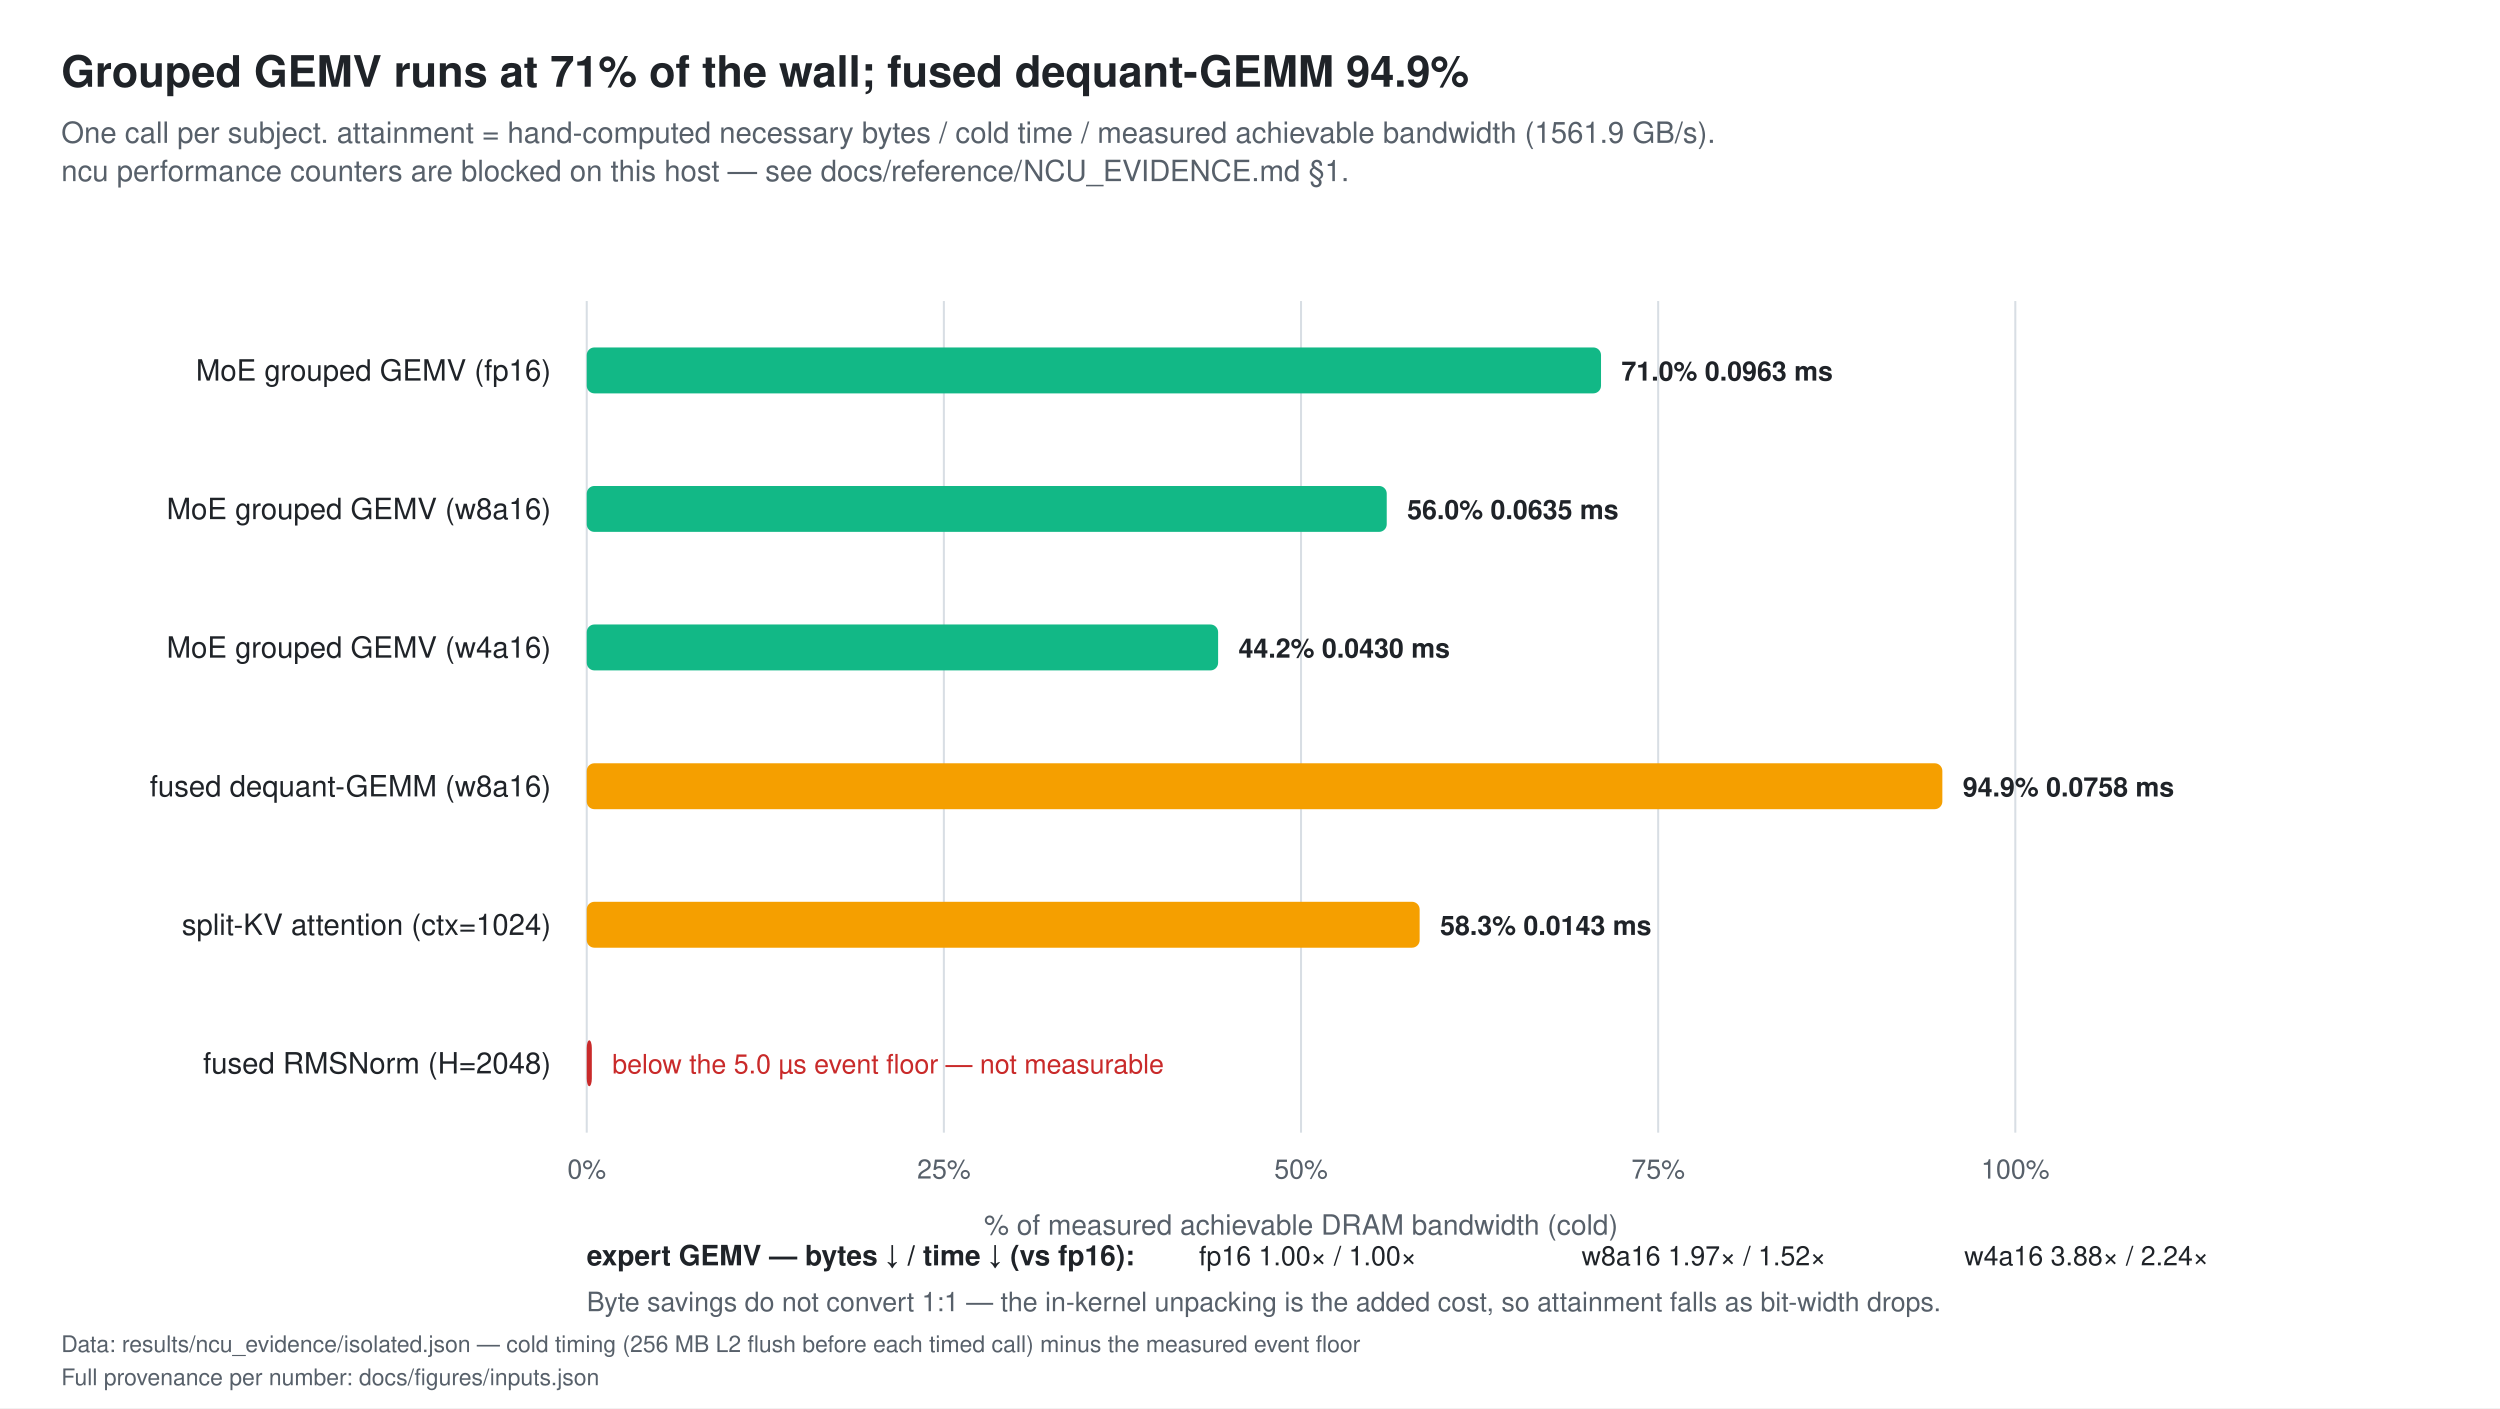
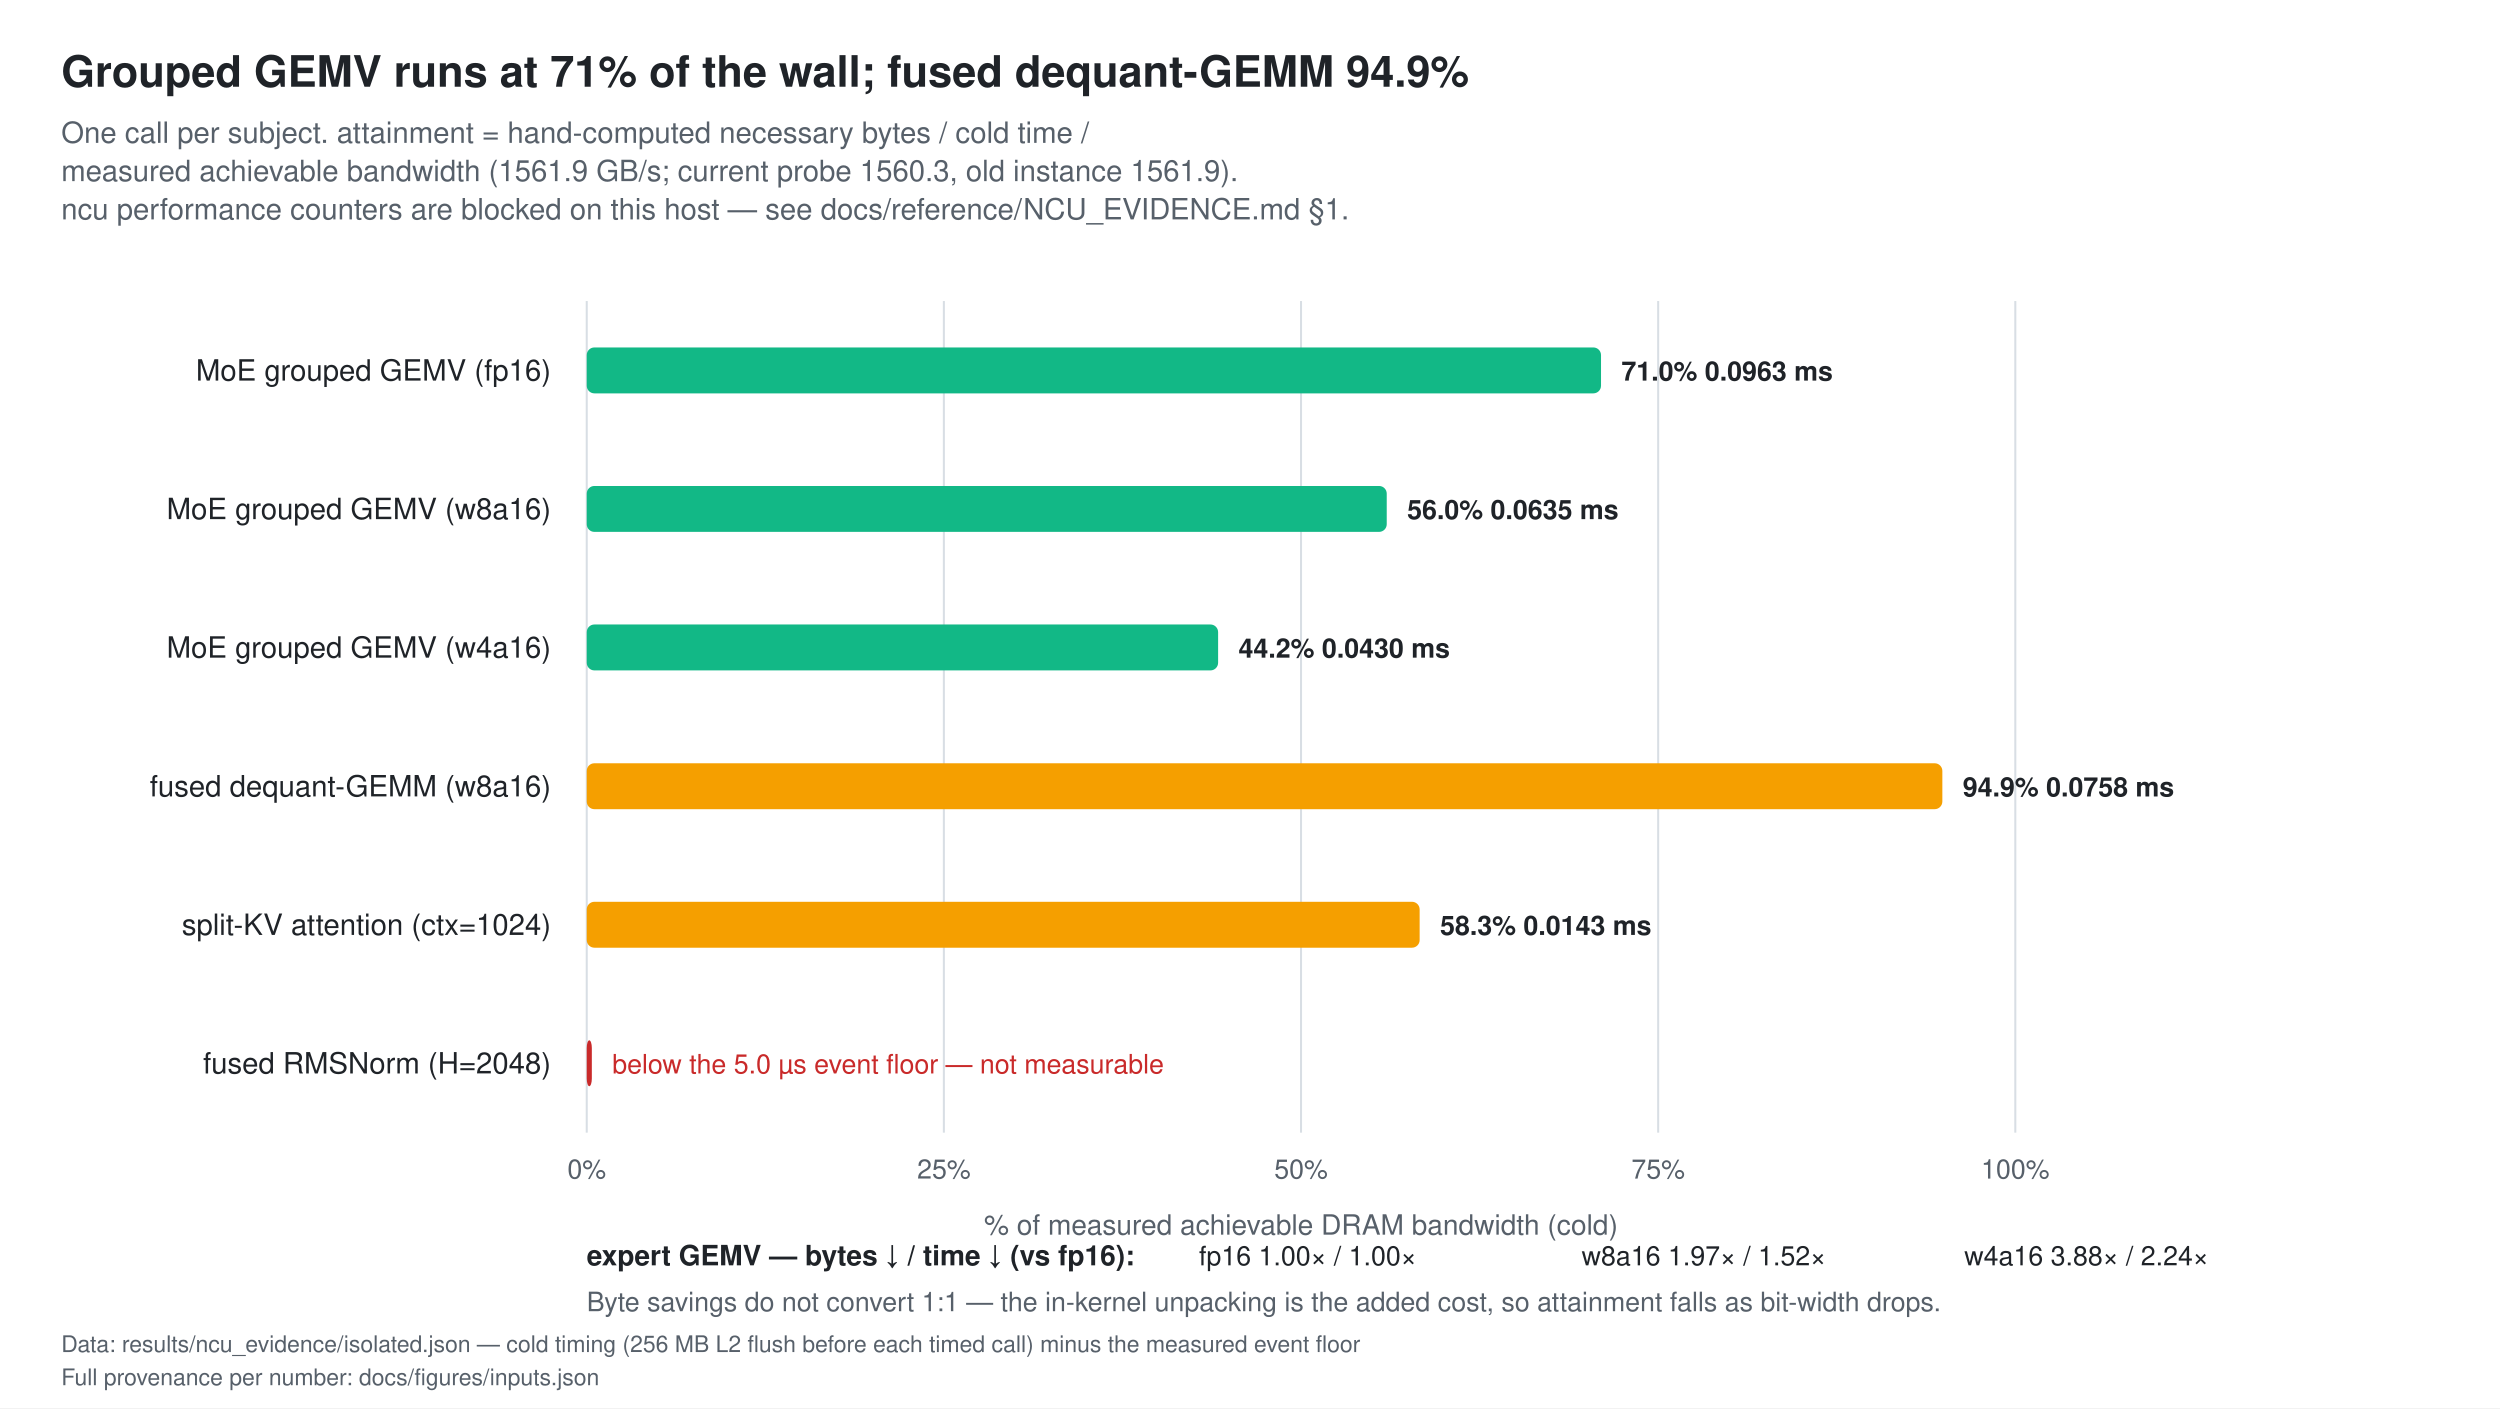
<svg xmlns="http://www.w3.org/2000/svg" width="980" height="552" viewBox="0 0 980 552" font-family="-apple-system, 'Segoe UI', Helvetica, Arial, sans-serif">
  <rect width="980" height="552" fill="#ffffff" />
  <text x="24.0" y="34.0" font-size="17.0" fill="#1f2328" font-weight="600" text-anchor="start">Grouped GEMV runs at 71% of the wall; fused dequant-GEMM 94.9%</text>
-   <text x="24.0" y="56.0" font-size="11.5" fill="#57606a" font-weight="400" text-anchor="start">One call per subject. attainment = hand-computed necessary bytes / cold time / measured achievable bandwidth (1561.9 GB/s).</text>
-   <text x="24.0" y="71.0" font-size="11.5" fill="#57606a" font-weight="400" text-anchor="start">ncu performance counters are blocked on this host — see docs/reference/NCU_EVIDENCE.md §1.</text>
+   <text x="24.0" y="56.0" font-size="11.5" fill="#57606a" font-weight="400" text-anchor="start">One call per subject. attainment = hand-computed necessary bytes / cold time /</text>
+   <text x="24.0" y="71.0" font-size="11.5" fill="#57606a" font-weight="400" text-anchor="start">measured achievable bandwidth (1561.9 GB/s; current probe 1560.3, old instance 1561.9).</text>
+   <text x="24.0" y="86.0" font-size="11.5" fill="#57606a" font-weight="400" text-anchor="start">ncu performance counters are blocked on this host — see docs/reference/NCU_EVIDENCE.md §1.</text>
  <line x1="230.0" y1="118.0" x2="230.0" y2="444.0" stroke="#d8dee4" stroke-width="0.8" />
  <text x="230.0" y="462.0" font-size="10.5" fill="#57606a" font-weight="400" text-anchor="middle">0%</text>
  <line x1="370.0" y1="118.0" x2="370.0" y2="444.0" stroke="#d8dee4" stroke-width="0.8" />
  <text x="370.0" y="462.0" font-size="10.5" fill="#57606a" font-weight="400" text-anchor="middle">25%</text>
  <line x1="510.0" y1="118.0" x2="510.0" y2="444.0" stroke="#d8dee4" stroke-width="0.8" />
  <text x="510.0" y="462.0" font-size="10.5" fill="#57606a" font-weight="400" text-anchor="middle">50%</text>
  <line x1="650.0" y1="118.0" x2="650.0" y2="444.0" stroke="#d8dee4" stroke-width="0.8" />
  <text x="650.0" y="462.0" font-size="10.5" fill="#57606a" font-weight="400" text-anchor="middle">75%</text>
  <line x1="790.0" y1="118.0" x2="790.0" y2="444.0" stroke="#d8dee4" stroke-width="0.8" />
  <text x="790.0" y="462.0" font-size="10.5" fill="#57606a" font-weight="400" text-anchor="middle">100%</text>
  <text x="510.0" y="484.0" font-size="11.0" fill="#57606a" font-weight="400" text-anchor="middle">% of measured achievable DRAM bandwidth (cold)</text>
  <text x="216.0" y="149.2" font-size="11.5" fill="#1f2328" font-weight="400" text-anchor="end">MoE grouped GEMV (fp16)</text>
  <rect x="230.0" y="136.2" width="397.6" height="18.0" fill="#12b886" opacity="1.00" rx="3.0" />
  <text x="635.6" y="149.2" font-size="10.5" fill="#1f2328" font-weight="600" text-anchor="start">71.0%   0.0963 ms</text>
  <text x="216.0" y="203.5" font-size="11.5" fill="#1f2328" font-weight="400" text-anchor="end">MoE grouped GEMV (w8a16)</text>
  <rect x="230.0" y="190.5" width="313.6" height="18.0" fill="#12b886" opacity="1.00" rx="3.0" />
  <text x="551.6" y="203.5" font-size="10.5" fill="#1f2328" font-weight="600" text-anchor="start">56.0%   0.0635 ms</text>
  <text x="216.0" y="257.8" font-size="11.5" fill="#1f2328" font-weight="400" text-anchor="end">MoE grouped GEMV (w4a16)</text>
  <rect x="230.0" y="244.8" width="247.5" height="18.0" fill="#12b886" opacity="1.00" rx="3.0" />
  <text x="485.5" y="257.8" font-size="10.5" fill="#1f2328" font-weight="600" text-anchor="start">44.2%   0.0430 ms</text>
  <text x="216.0" y="312.2" font-size="11.5" fill="#1f2328" font-weight="400" text-anchor="end">fused dequant-GEMM (w8a16)</text>
  <rect x="230.0" y="299.2" width="531.4" height="18.0" fill="#f59f00" opacity="1.00" rx="3.0" />
  <text x="769.4" y="312.2" font-size="10.5" fill="#1f2328" font-weight="600" text-anchor="start">94.9%   0.0758 ms</text>
  <text x="216.0" y="366.5" font-size="11.5" fill="#1f2328" font-weight="400" text-anchor="end">split-KV attention (ctx=1024)</text>
  <rect x="230.0" y="353.5" width="326.5" height="18.0" fill="#f59f00" opacity="1.00" rx="3.0" />
  <text x="564.5" y="366.5" font-size="10.5" fill="#1f2328" font-weight="600" text-anchor="start">58.3%   0.0143 ms</text>
  <text x="216.0" y="420.8" font-size="11.5" fill="#1f2328" font-weight="400" text-anchor="end">fused RMSNorm (H=2048)</text>
  <rect x="230.0" y="407.8" width="2.0" height="18.0" fill="#c92a2a" opacity="1.00" rx="3.0" />
  <text x="240.0" y="420.8" font-size="10.5" fill="#c92a2a" font-weight="400" text-anchor="start">below the 5.0 µs event floor — not measurable</text>
  <text x="230.0" y="496.0" font-size="11.0" fill="#1f2328" font-weight="600" text-anchor="start">expert GEMV — bytes ↓ / time ↓ (vs fp16):</text>
  <text x="470.0" y="496.0" font-size="10.5" fill="#1f2328" font-weight="400" text-anchor="start">fp16  1.00× / 1.00×</text>
  <text x="620.0" y="496.0" font-size="10.5" fill="#1f2328" font-weight="400" text-anchor="start">w8a16  1.97× / 1.52×</text>
  <text x="770.0" y="496.0" font-size="10.5" fill="#1f2328" font-weight="400" text-anchor="start">w4a16  3.88× / 2.24×</text>
  <text x="230.0" y="514.0" font-size="10.5" fill="#57606a" font-weight="400" text-anchor="start">Byte savings do not convert 1:1 — the in-kernel unpacking is the added cost, so attainment falls as bit-width drops.</text>
  <text x="24.0" y="530.0" font-size="9.0" fill="#57606a" font-weight="400" text-anchor="start">Data: results/ncu_evidence/isolated.json — cold timing (256 MB L2 flush before each timed call) minus the measured event floor</text>
  <text x="24.0" y="543.0" font-size="9.0" fill="#57606a" font-weight="400" text-anchor="start">Full provenance per number: docs/figures/inputs.json</text>
</svg>
